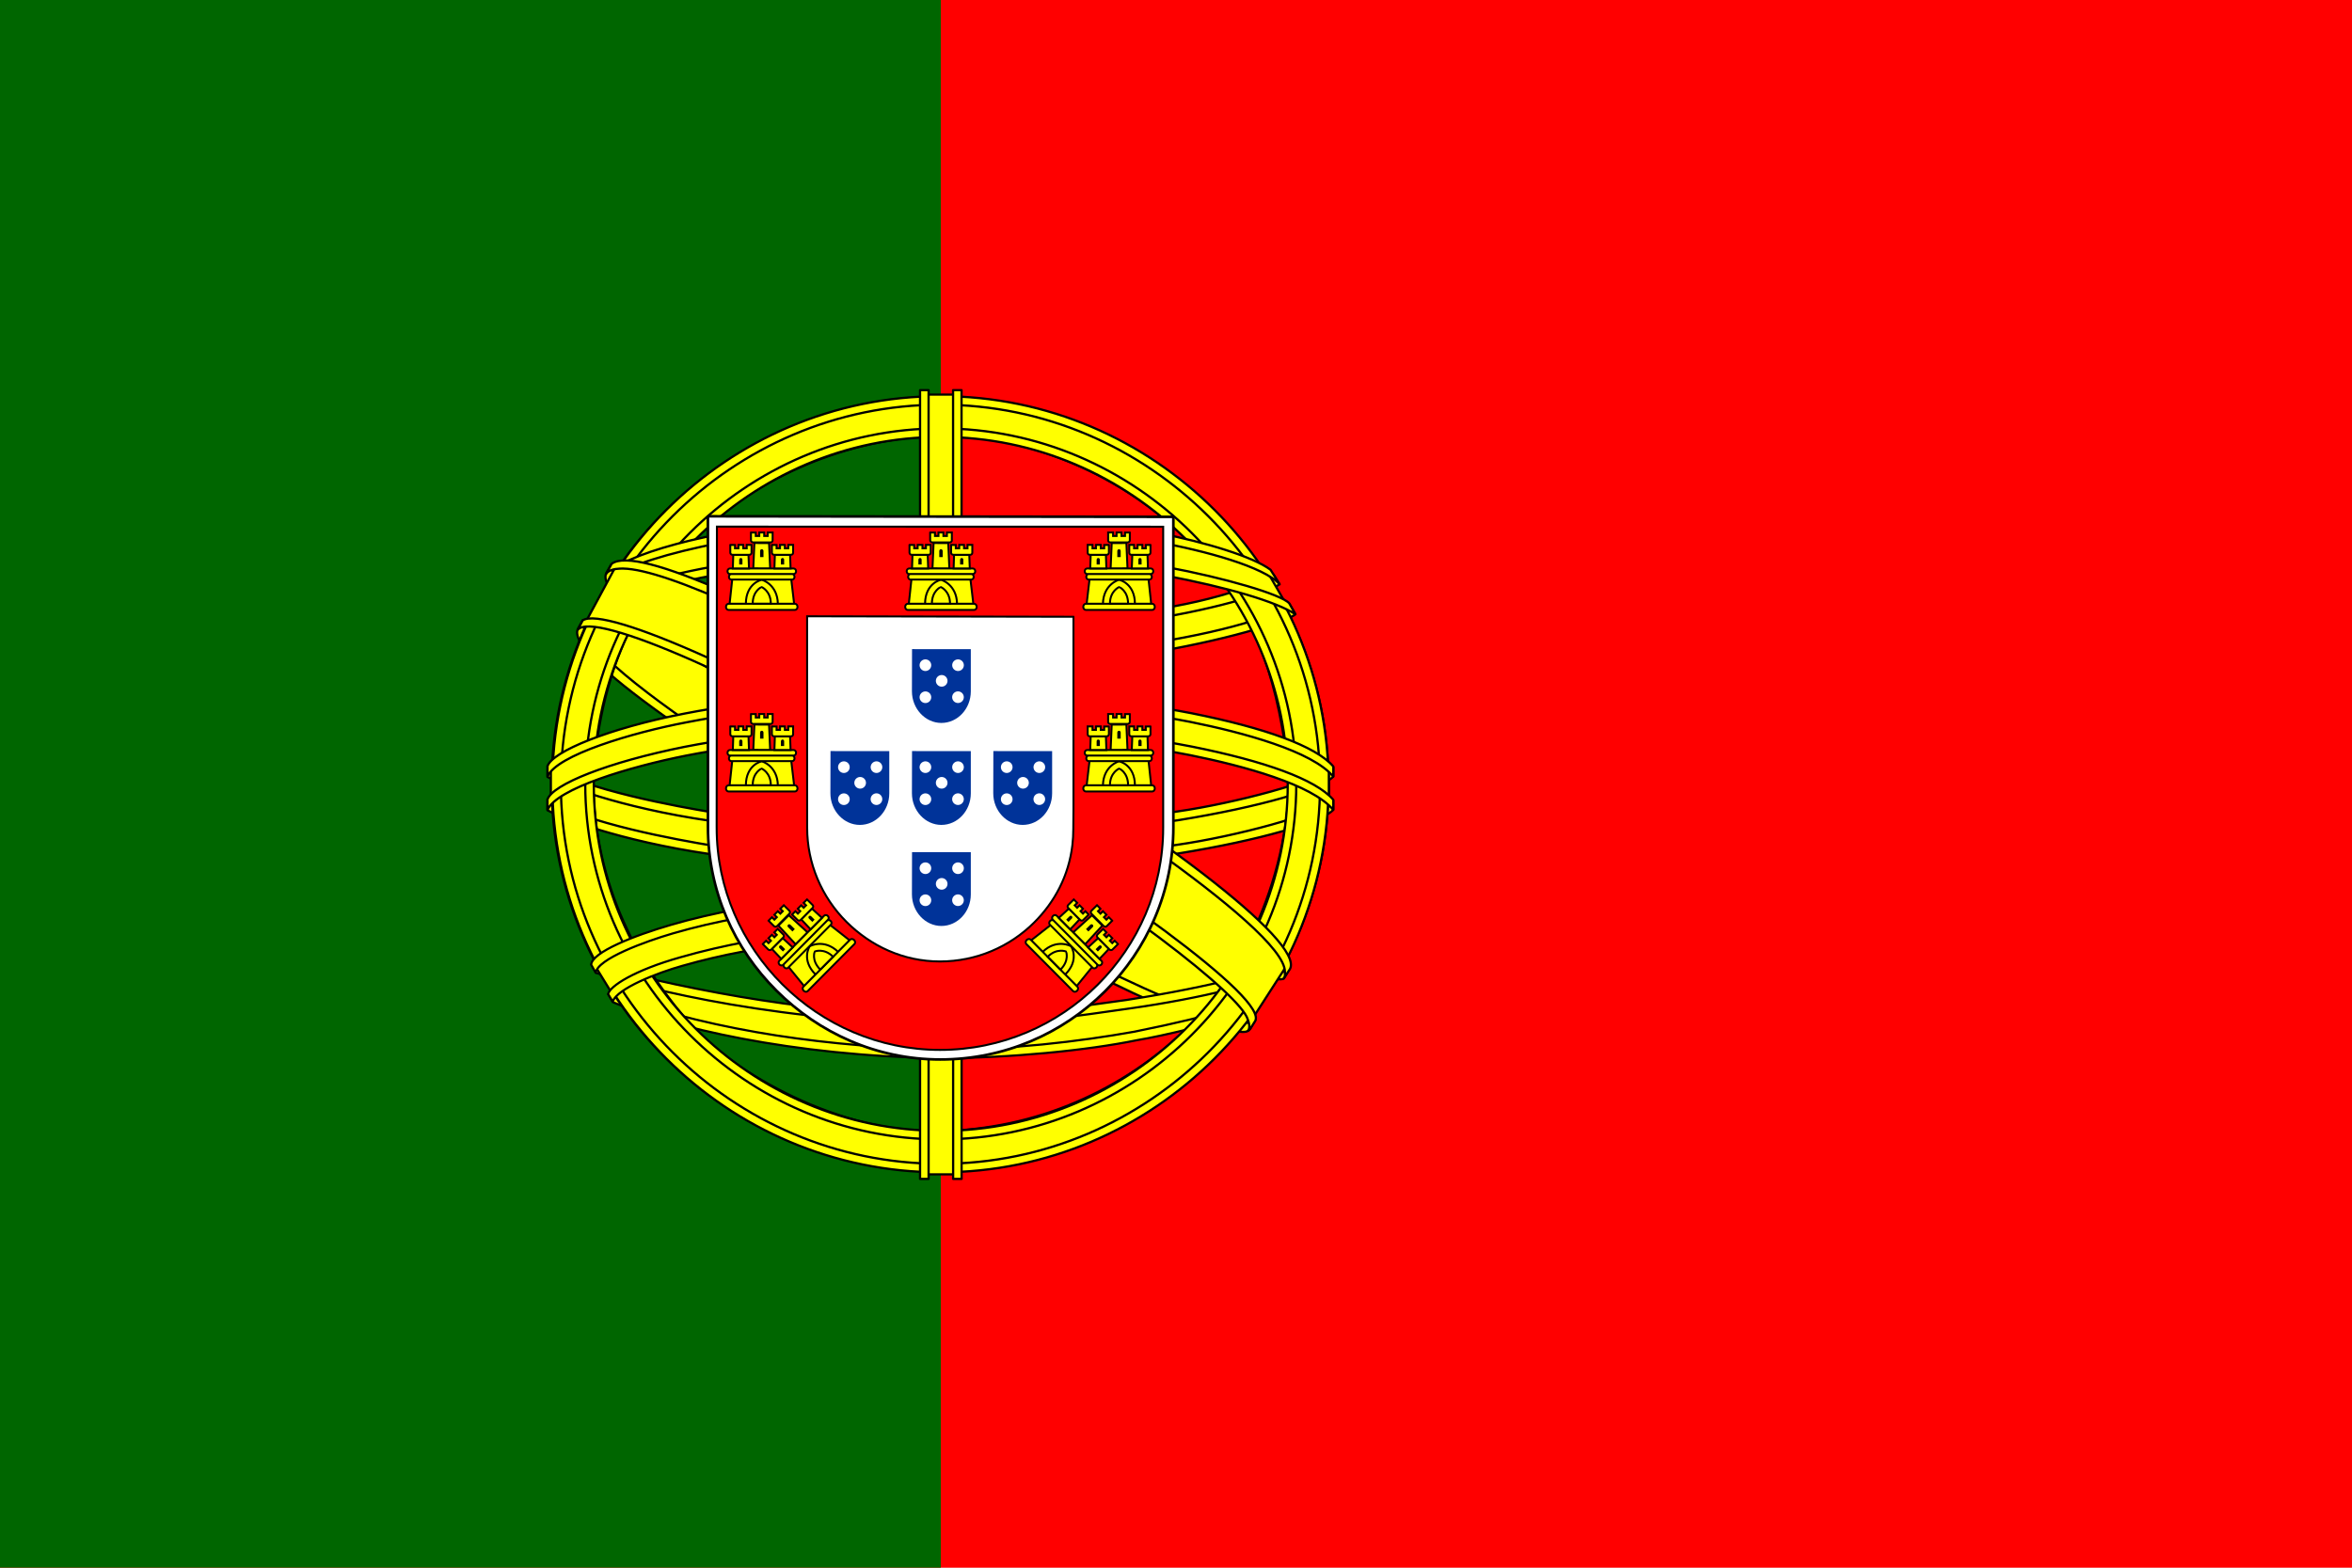
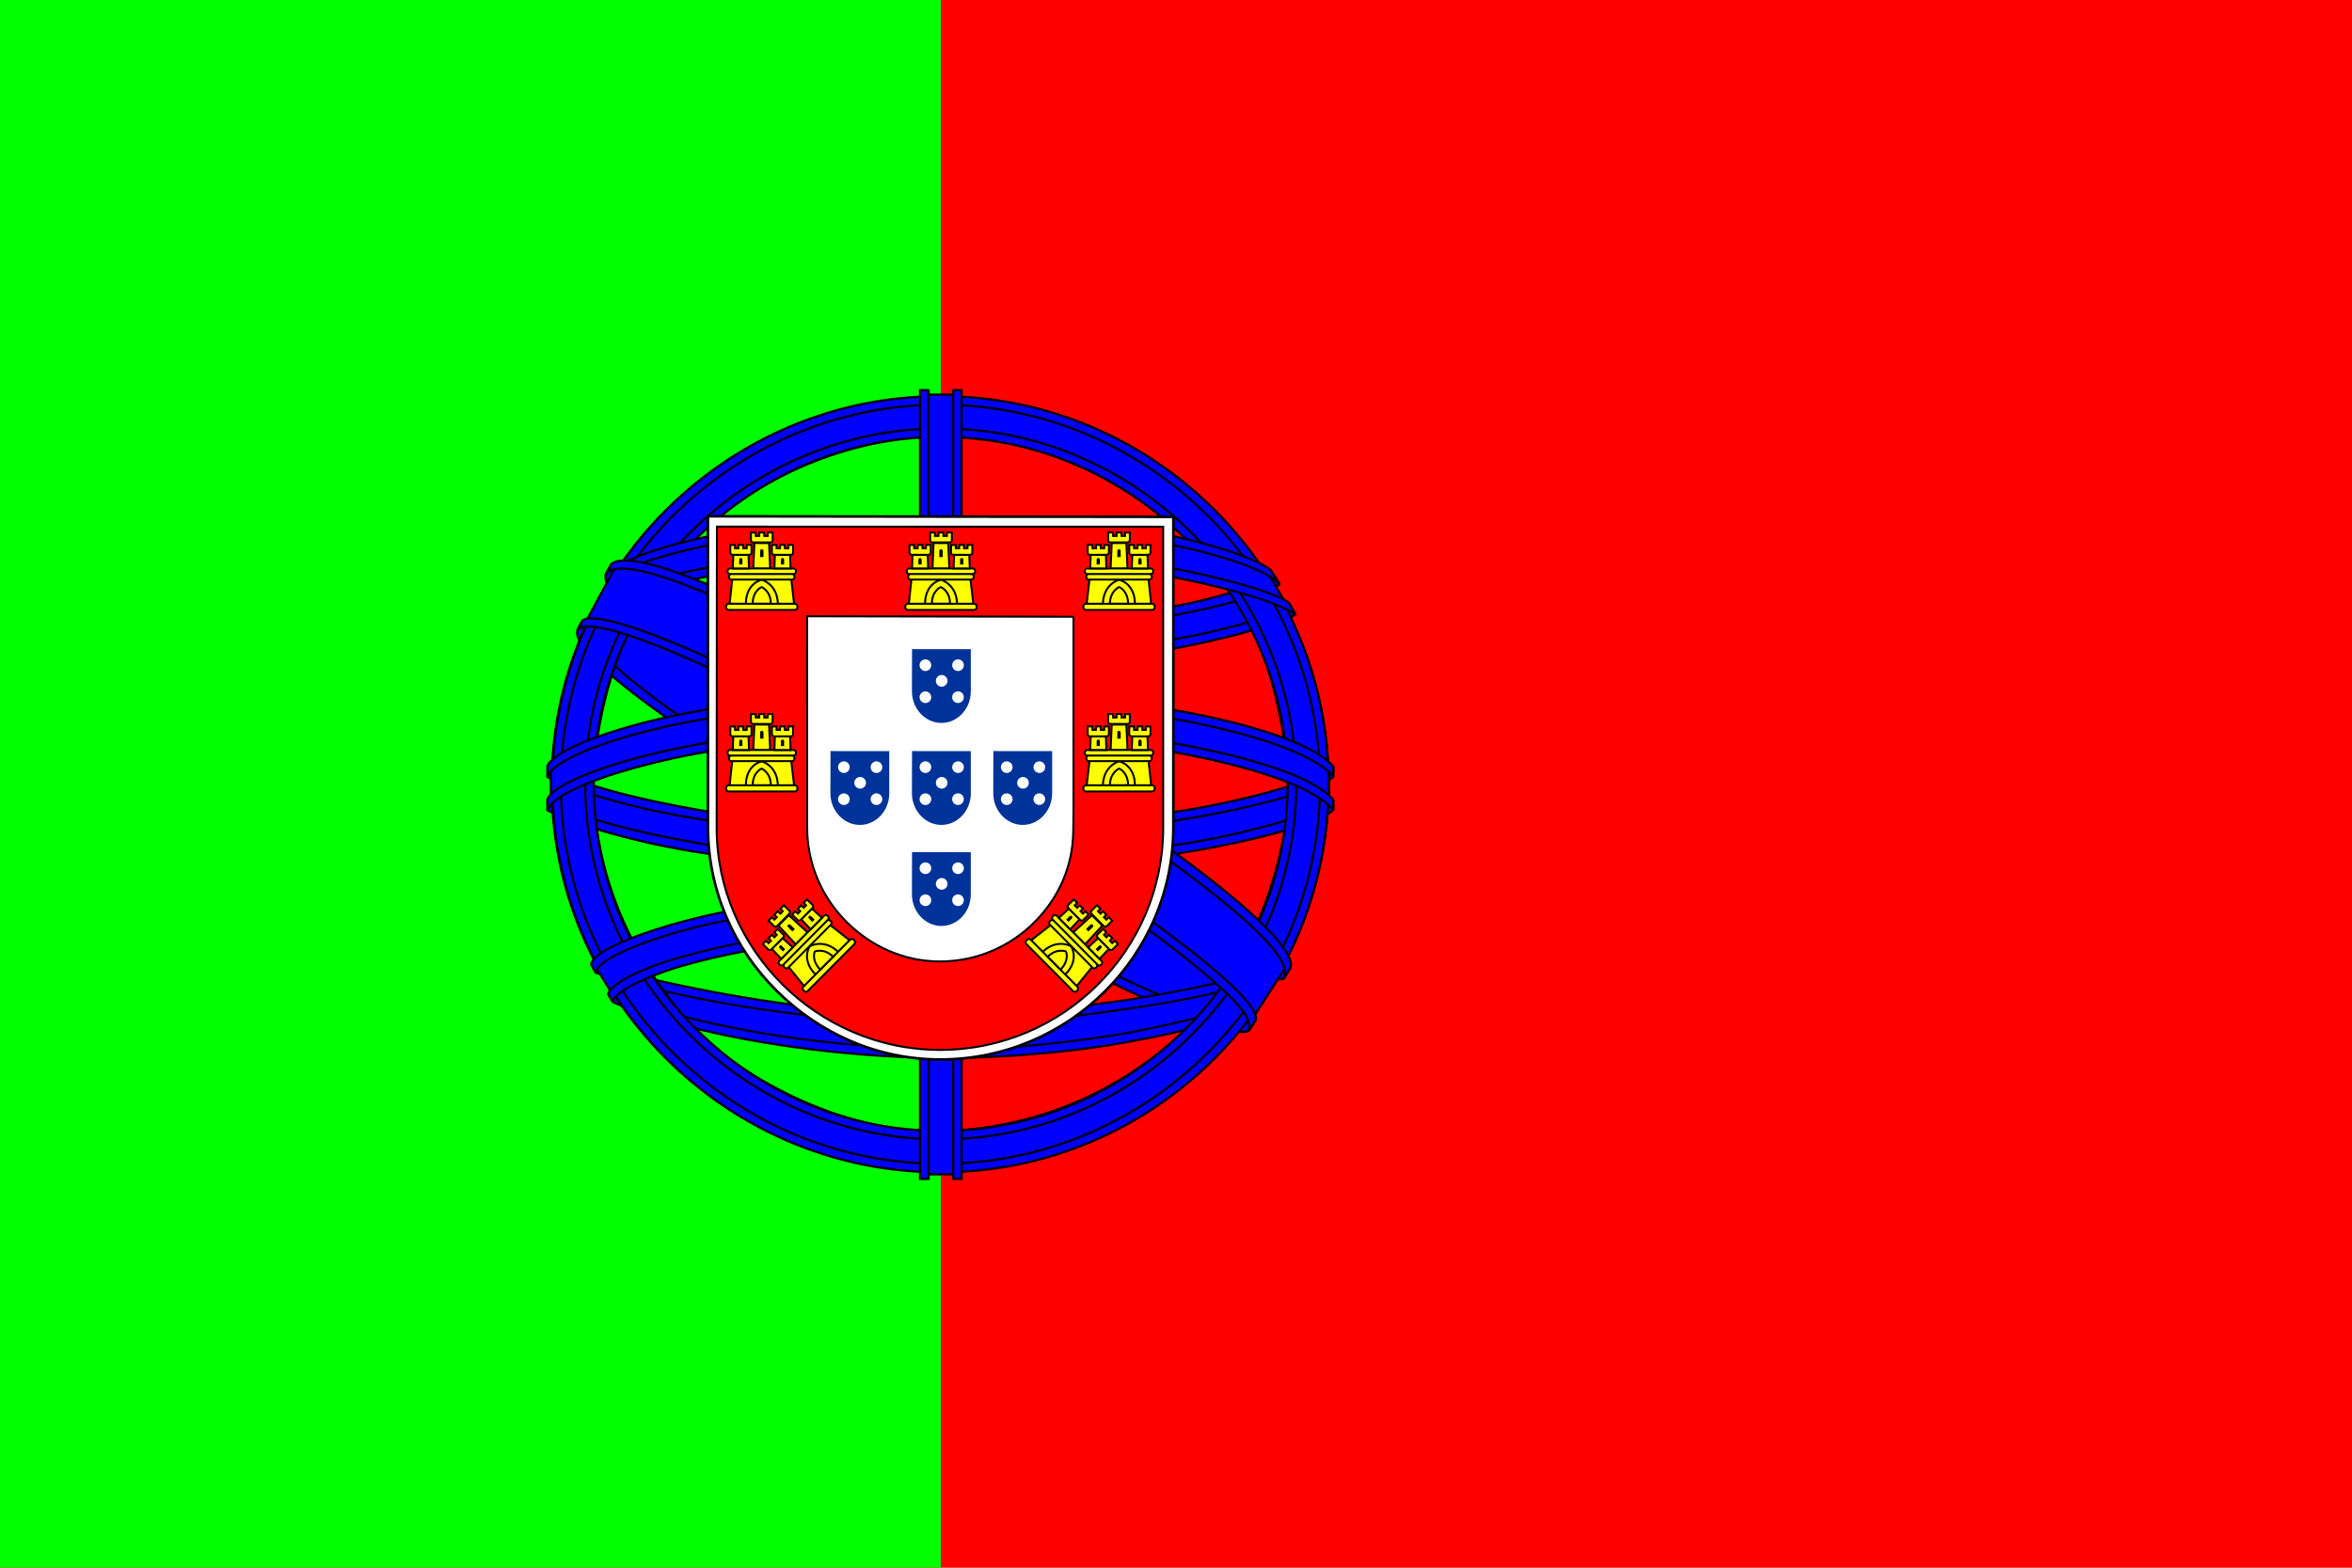
<svg xmlns="http://www.w3.org/2000/svg" xmlns:xlink="http://www.w3.org/1999/xlink" width="600" height="400">
  <path fill="red" d="M0 0h600v400H0z" />
-   <path fill="#060" d="M0 0h240v400H0z" />
-   <g fill="#ff0" fill-rule="evenodd" stroke="#000" stroke-linecap="round" stroke-linejoin="round" stroke-width=".573">
+   <path fill="#00FF00" d="M0 0h240v400H0z" />
+   <g fill="#0000FF" fill-rule="evenodd" stroke="#000" stroke-linecap="round" stroke-linejoin="round" stroke-width=".573">
    <path d="M318.24 262.04c-30.21-.91-168.74-87.38-169.69-101.15l7.65-12.757c13.74 19.966 155.36 104.06 169.27 101.08l-7.23 12.823" />
    <path d="M154.59 146.4c-2.71 7.294 36.149 31.318 82.903 59.754 46.752 28.434 87.065 46.006 90.053 43.486.183-.325 1.47-2.54 1.352-2.523-.56.844-1.923 1.11-4.05.497-12.632-3.643-45.576-18.765-86.375-43.506-40.798-24.743-76.294-47.544-81.81-57.232-.384-.671-.658-1.896-.602-2.848l-.134-.002-1.175 2.053zm164.36 116.04c-.512.93-1.467.96-3.282.761-11.3-1.25-45.589-17.925-86.162-42.213-47.21-28.26-86.2-54.01-81.97-60.74l1.151-2.034.227.07c-3.804 11.405 76.948 57.578 81.702 60.522 46.724 28.947 86.115 45.851 89.601 41.458l-1.268 2.181v-.002z" />
    <path d="M240.17 169.23c30.237-.239 67.55-4.132 89.023-12.69l-4.626-7.517c-12.693 7.025-50.21 11.644-84.653 12.335-40.736-.375-69.49-4.168-83.897-13.835l-4.367 8.005c26.484 11.207 53.623 13.587 88.52 13.703" />
    <path d="M330.44 156.71c-.739 1.182-14.743 6.011-35.373 9.575-13.988 2.133-32.234 3.956-55.004 3.978-21.633.02-39.305-1.52-52.684-3.333-21.656-3.395-32.833-8.12-36.965-9.79.395-.785.65-1.337 1.03-2.07 11.895 4.736 23.124 7.591 36.28 9.615 13.29 1.8 30.75 3.362 52.275 3.342 22.664-.023 40.71-1.984 54.616-4.053 21.155-3.412 32.711-7.804 34.334-9.843l1.494 2.579h-.002zm-4.06-7.623c-2.293 1.842-13.718 5.894-33.82 9.104-13.414 1.922-30.471 3.643-52.264 3.664-20.704.02-37.62-1.375-50.485-3.249-20.414-2.666-31.28-7.475-35.196-8.877q.583-1.01 1.194-2.014c3.048 1.535 13.533 5.791 34.226 8.723 12.72 1.803 29.66 3.147 50.262 3.126 21.69-.022 38.553-1.776 51.883-3.688 20.205-2.78 31.077-7.948 32.728-9.241l1.473 2.45zM140.88 205.66c18.598 10.003 59.905 15.044 98.994 15.391 35.591.056 81.958-5.502 99.297-14.69l-.477-10.012c-5.425 8.477-55.113 16.609-99.206 16.276-44.093-.332-85.038-7.143-98.687-15.959l.08 8.991" />
    <path d="M340.12 204.22v2.387c-2.605 3.116-18.945 7.826-39.436 11.142-15.595 2.391-35.927 4.195-61.262 4.195-24.07 0-43.263-1.716-58.148-4.001-23.53-3.427-38.58-9.427-41.6-11.217l.013-2.786c9.075 6.034 33.661 10.447 41.917 11.798 14.788 2.27 33.868 3.974 57.817 3.974 25.216 0 45.434-1.792 60.931-4.167 14.701-2.123 35.644-7.646 39.767-11.324h.001zm.01-8.492v2.387c-2.605 3.114-18.945 7.824-39.436 11.14-15.595 2.391-35.927 4.195-61.262 4.195-24.07 0-43.263-1.715-58.148-4.002-23.53-3.424-38.58-9.424-41.6-11.216l.013-2.785c9.075 6.033 33.661 10.447 41.917 11.796 14.788 2.272 33.868 3.976 57.817 3.976 25.216 0 45.434-1.792 60.931-4.17 14.701-2.123 35.644-7.646 39.767-11.323zM239.79 260.32c-42.772-.255-79.421-11.659-87.16-13.544l5.643 8.834c13.67 5.75 49.424 14.32 81.927 13.371s60.91-3.466 80.928-13.21l5.787-9.156c-13.642 6.425-60.068 13.639-87.125 13.705" />
    <path stroke-width=".55" d="M323.3 253.72a134 134 0 0 1-2.596 3.83c-9.442 3.329-24.32 6.824-30.597 7.843-12.824 2.643-32.665 4.594-50.274 4.603-37.89-.554-68.905-7.972-83.496-14.299l-1.178-2.024.193-.304 1.996.774c25.948 9.284 55.091 12.987 82.698 13.652 17.538.062 35.095-2.01 49.292-4.549 21.771-4.362 30.574-7.65 33.275-9.14zm5.017-8.275.066.077a269 269 0 0 1-1.963 3.263c-5.035 1.8-18.702 5.798-38.659 8.589-13.149 1.791-21.322 3.526-47.479 4.034-49.015-1.247-80.75-10.831-88.289-13.195l-1.117-2.143c28.406 7.415 57.422 12.592 89.408 13.12 23.93-.509 34.112-2.271 47.152-4.05 23.27-3.618 34.996-7.449 38.515-8.555a3 3 0 0 0-.154-.2l2.523-.942z" />
    <path d="M328.83 197.76c.139 28.137-14.26 53.386-25.858 64.525-16.408 15.759-38.163 25.896-63.569 26.363-28.37.521-55.12-17.974-62.295-26.099-14.028-15.885-25.449-36.057-25.815-63.243 1.738-30.709 13.793-52.1 31.268-66.769s40.743-21.813 60.121-21.302c22.358.59 48.475 11.558 66.521 33.332 11.823 14.266 16.943 29.748 19.627 53.193m-89.186-96.342c54.485 0 99.296 44.338 99.296 98.703 0 54.364-44.811 98.704-99.296 98.704s-98.924-44.339-98.924-98.704 44.439-98.703 98.924-98.703" />
    <path d="M239.91 101.08c54.534 0 99.011 44.483 99.011 99.022 0 54.538-44.478 99.02-99.011 99.02-54.534 0-99.011-44.481-99.011-99.02s44.478-99.022 99.011-99.022m-96.832 99.022c0 53.26 43.736 96.842 96.832 96.842 53.097 0 96.833-43.582 96.833-96.842 0-53.262-43.737-96.844-96.833-96.844s-96.832 43.584-96.832 96.844" />
    <path d="M239.99 109.31c49.731 0 90.693 40.821 90.693 90.704 0 49.884-40.963 90.703-90.693 90.703s-90.693-40.819-90.693-90.703 40.964-90.704 90.693-90.704m-88.515 90.703c0 48.685 39.979 88.524 88.515 88.524s88.515-39.839 88.515-88.524-39.978-88.525-88.515-88.525-88.515 39.84-88.515 88.525" />
    <path d="M243.98 100.68h-8.485l.01 198.96h8.514z" />
    <path d="M243.13 99.546h2.16l.018 201.25h-2.161zm-8.421.002h2.176l.003 201.25h-2.178z" />
    <path d="M338.99 203.935v-7.355L333 191l-34-9-49-5-59 3-42 10-8.48 6.28v7.357L162 194l51-8h49l36 4 25 6z" />
    <path d="M239.95 184.77c23.383-.043 46.07 2.215 64.065 5.72 18.569 3.712 31.637 8.355 36.105 13.57l-.005 2.583c-5.388-6.49-22.973-11.248-36.518-13.968-17.858-3.474-40.393-5.717-63.647-5.674-24.538.046-47.387 2.37-64.984 5.803-14.12 2.802-32.951 8.368-35.302 13.858v-2.689c1.291-3.8 15.313-9.479 34.984-13.417 17.729-3.457 40.62-5.741 65.302-5.786m.01-8.492c23.383-.042 46.07 2.217 64.065 5.72 18.569 3.713 31.637 8.355 36.105 13.57l-.005 2.583c-5.388-6.489-22.973-11.247-36.518-13.966-17.858-3.476-40.393-5.719-63.647-5.674-24.538.044-47.276 2.37-64.875 5.801-13.626 2.584-33.226 8.37-35.412 13.86v-2.69c1.291-3.76 15.597-9.642 34.985-13.417 17.729-3.458 40.62-5.74 65.302-5.787zM239.48 132.96c36.849-.184 68.99 5.152 83.695 12.685l5.364 9.279c-12.781-6.888-47.456-14.05-89.005-12.979-33.854.208-70.027 3.727-88.176 13.41l6.403-10.709c14.895-7.724 50.022-11.643 81.72-11.684" />
    <path d="M239.97 140.62c21.017-.056 41.325 1.13 57.476 4.044 15.041 2.799 29.385 7 31.436 9.26l1.59 2.81c-4.988-3.257-17.4-6.884-33.339-9.906-16.006-3.008-36.3-4.005-57.2-3.95-23.722-.081-42.152 1.171-57.969 3.929-16.728 3.13-28.334 7.601-31.197 9.726l1.558-2.97c5.564-2.838 14.39-6.26 29.223-8.93 16.357-2.988 34.983-3.884 58.423-4.013zm-.009-8.484c20.113-.053 39.972 1.068 55.452 3.85 12.209 2.377 24.283 6.088 28.704 9.39l2.326 3.695c-3.954-4.395-18.836-8.56-31.974-10.892-15.361-2.65-34.395-3.698-54.508-3.866-21.108.06-40.615 1.352-55.752 4.108-14.441 2.749-23.76 6.002-27.703 8.543l2.045-3.087c5.441-2.864 14.232-5.495 25.303-7.646 15.249-2.777 34.876-4.036 56.108-4.095zM289.15 241.26c-18.218-3.4-36.469-3.895-49.217-3.745-61.407.72-81.244 12.61-83.665 16.21l-4.59-7.482c15.635-11.332 49.074-17.687 88.588-17.037 20.518.336 38.224 1.698 53.119 4.583l-4.236 7.473" />
    <path stroke-width=".55" d="M239.58 236.46c17.082.255 33.849.96 50.033 3.978l-1.172 2.07c-15.031-2.775-31.055-3.837-48.803-3.75-22.663-.178-45.585 1.939-65.541 7.666-6.297 1.753-16.721 5.8-17.784 9.146l-1.166-1.923c.336-1.977 6.636-6.08 18.414-9.39 22.858-6.545 44.24-7.649 66.02-7.799zm.775-8.596c17.698.33 35.975 1.149 53.74 4.668l-1.22 2.153c-16.042-3.184-31.37-4.246-52.415-4.57-22.735.042-46.851 1.663-68.778 8.037-7.08 2.063-19.297 6.52-19.704 10.05l-1.166-2.065c.265-3.206 10.842-7.388 20.358-10.156 22.096-6.424 46.275-8.076 69.186-8.117z" />
    <path d="m327.58 247.38-7.379 11.449L299 240l-55-37-62-34-32.19-11.01 6.86-12.72L159 144l20 5 66 34 38 24 32 23 13 15z" />
    <path d="M148.65 158.29c5.646-3.83 47.139 14.655 90.555 40.834 43.301 26.254 84.677 55.921 80.942 61.473l-1.228 1.932-.564.445c.12-.087.743-.848-.06-2.906-1.846-6.07-31.196-29.491-79.895-58.895-47.475-28.31-87.04-45.371-90.997-40.494zm180.44 88.927c3.57-7.052-34.916-36.044-82.632-64.272-48.813-27.666-83.994-43.951-90.42-39.095l-1.428 2.6c-.012.142.052-.178.354-.411 1.168-1.02 3.105-.95 3.979-.967 11.065.166 42.667 14.71 87.006 40.128 19.428 11.315 82.071 51.491 81.832 62.79.017.97.08 1.17-.285 1.651zv-.002z" />
  </g>
  <path fill="#fff" stroke="#000" stroke-linejoin="bevel" stroke-width=".67" d="M180.6 211.01c0 16.271 6.663 30.987 17.457 41.742 10.815 10.778 25.512 17.579 41.809 17.579 16.381 0 31.247-6.653 42.016-17.389 10.769-10.735 17.443-25.552 17.446-41.88h-.002v-79.189l-118.74-.141.012 79.278z" />
  <path fill="red" stroke="#000" stroke-width=".507" d="M182.82 211.12v.045c0 15.557 6.441 29.724 16.775 40.009 10.354 10.305 24.614 16.712 40.214 16.712 15.681 0 29.912-6.36 40.222-16.626 10.308-10.265 16.697-24.433 16.699-40.044h-.002V134.39l-113.84-.019-.07 76.748m91.022-53.747.004 48.891-.041 5.172c0 1.361-.081 2.912-.24 4.233-.925 7.73-4.48 14.467-9.745 19.708-6.164 6.136-14.671 9.942-24.047 9.942-9.327 0-17.64-3.938-23.83-10.1-6.349-6.32-10.03-14.986-10.03-23.947l-.012-54.023 67.94.122z" />
  <g id="e">
    <g id="d" fill="#ff0" stroke="#000" stroke-width=".5">
      <path stroke="none" d="M190.19 154.43c.135-5.521 4.052-6.828 4.08-6.847s4.232 1.407 4.218 6.898z" />
      <path d="m186.81 147.69-.682 6.345 4.14.009c.04-5.25 3.975-6.123 4.07-6.103.09-.005 3.989 1.16 4.093 6.103h4.151l-.75-6.394-15.022.038zM185.85 154.06h16.946c.357 0 .65.353.65.784 0 .43-.293.781-.65.781H185.85c-.357 0-.65-.35-.65-.781s.293-.784.65-.784z" />
      <path d="M192.01 154.03c.019-3.313 2.262-4.25 2.274-4.248 0 0 2.342.966 2.36 4.248h-4.634M186.21 145.05h16.245c.342 0 .623.318.623.705s-.28.704-.623.704H186.21c-.342 0-.623-.315-.623-.704 0-.387.28-.705.623-.705zM186.55 146.47h15.538c.327 0 .595.317.595.704 0 .388-.268.704-.595.704H186.55c-.327 0-.595-.316-.595-.704s.268-.704.595-.704zM191.57 135.88l1.227.002v.871h.895v-.89l1.257.004v.887h.897v-.89h1.258l-.002 2.01c0 .317-.254.521-.549.521h-4.41c-.297 0-.57-.237-.572-.526l-.003-1.988zM196.19 138.57l.277 6.451-4.303-.015.285-6.453 3.741.017" />
      <path id="a" d="m190.94 141.56.131 3.478-4.125.001.116-3.479h3.879z" />
      <use xlink:href="#a" x="10.609" />
      <path id="b" d="m186.3 139.04 1.2.003v.872h.877v-.892l1.23.004v.889h.879v-.893l1.23.002-.002 2.012c0 .314-.249.518-.536.518h-4.317c-.29 0-.559-.235-.56-.525l-.002-1.989z" />
      <use xlink:href="#b" x="10.609" />
      <path fill="#000" stroke="none" d="M193.9 140.61c-.026-.627.877-.634.866 0v1.536h-.866z" />
      <path id="c" fill="#000" stroke="none" d="M188.57 142.84c-.003-.606.837-.618.826 0v1.187h-.826z" />
      <use xlink:href="#c" x="10.641" />
    </g>
    <use xlink:href="#d" y="46.32" />
    <use xlink:href="#d" transform="rotate(-45.202 312.766 180.004)" />
  </g>
  <use xlink:href="#d" x="45.714" />
  <use xlink:href="#e" transform="matrix(-1 0 0 1 479.792 0)" />
  <g id="f">
    <path fill="#039" d="M232.636 202.406v.005c0 2.212.85 4.227 2.212 5.69 1.365 1.466 3.245 2.377 5.302 2.377 2.067 0 3.944-.905 5.303-2.365 1.358-1.459 2.202-3.472 2.202-5.693v-10.768l-14.992-.013z" />
    <path stroke="#fff" stroke-linecap="round" stroke-width="2.972" d="M236.074 195.742v0m8.318 0v0m-4.167 3.993v0m-4.151 4.181v0m8.309-.011v0" />
  </g>
  <use xlink:href="#f" y="-26.016" />
  <use xlink:href="#f" x="-20.799" />
  <use xlink:href="#f" x="20.745" />
  <use xlink:href="#f" y="25.784" />
</svg>
